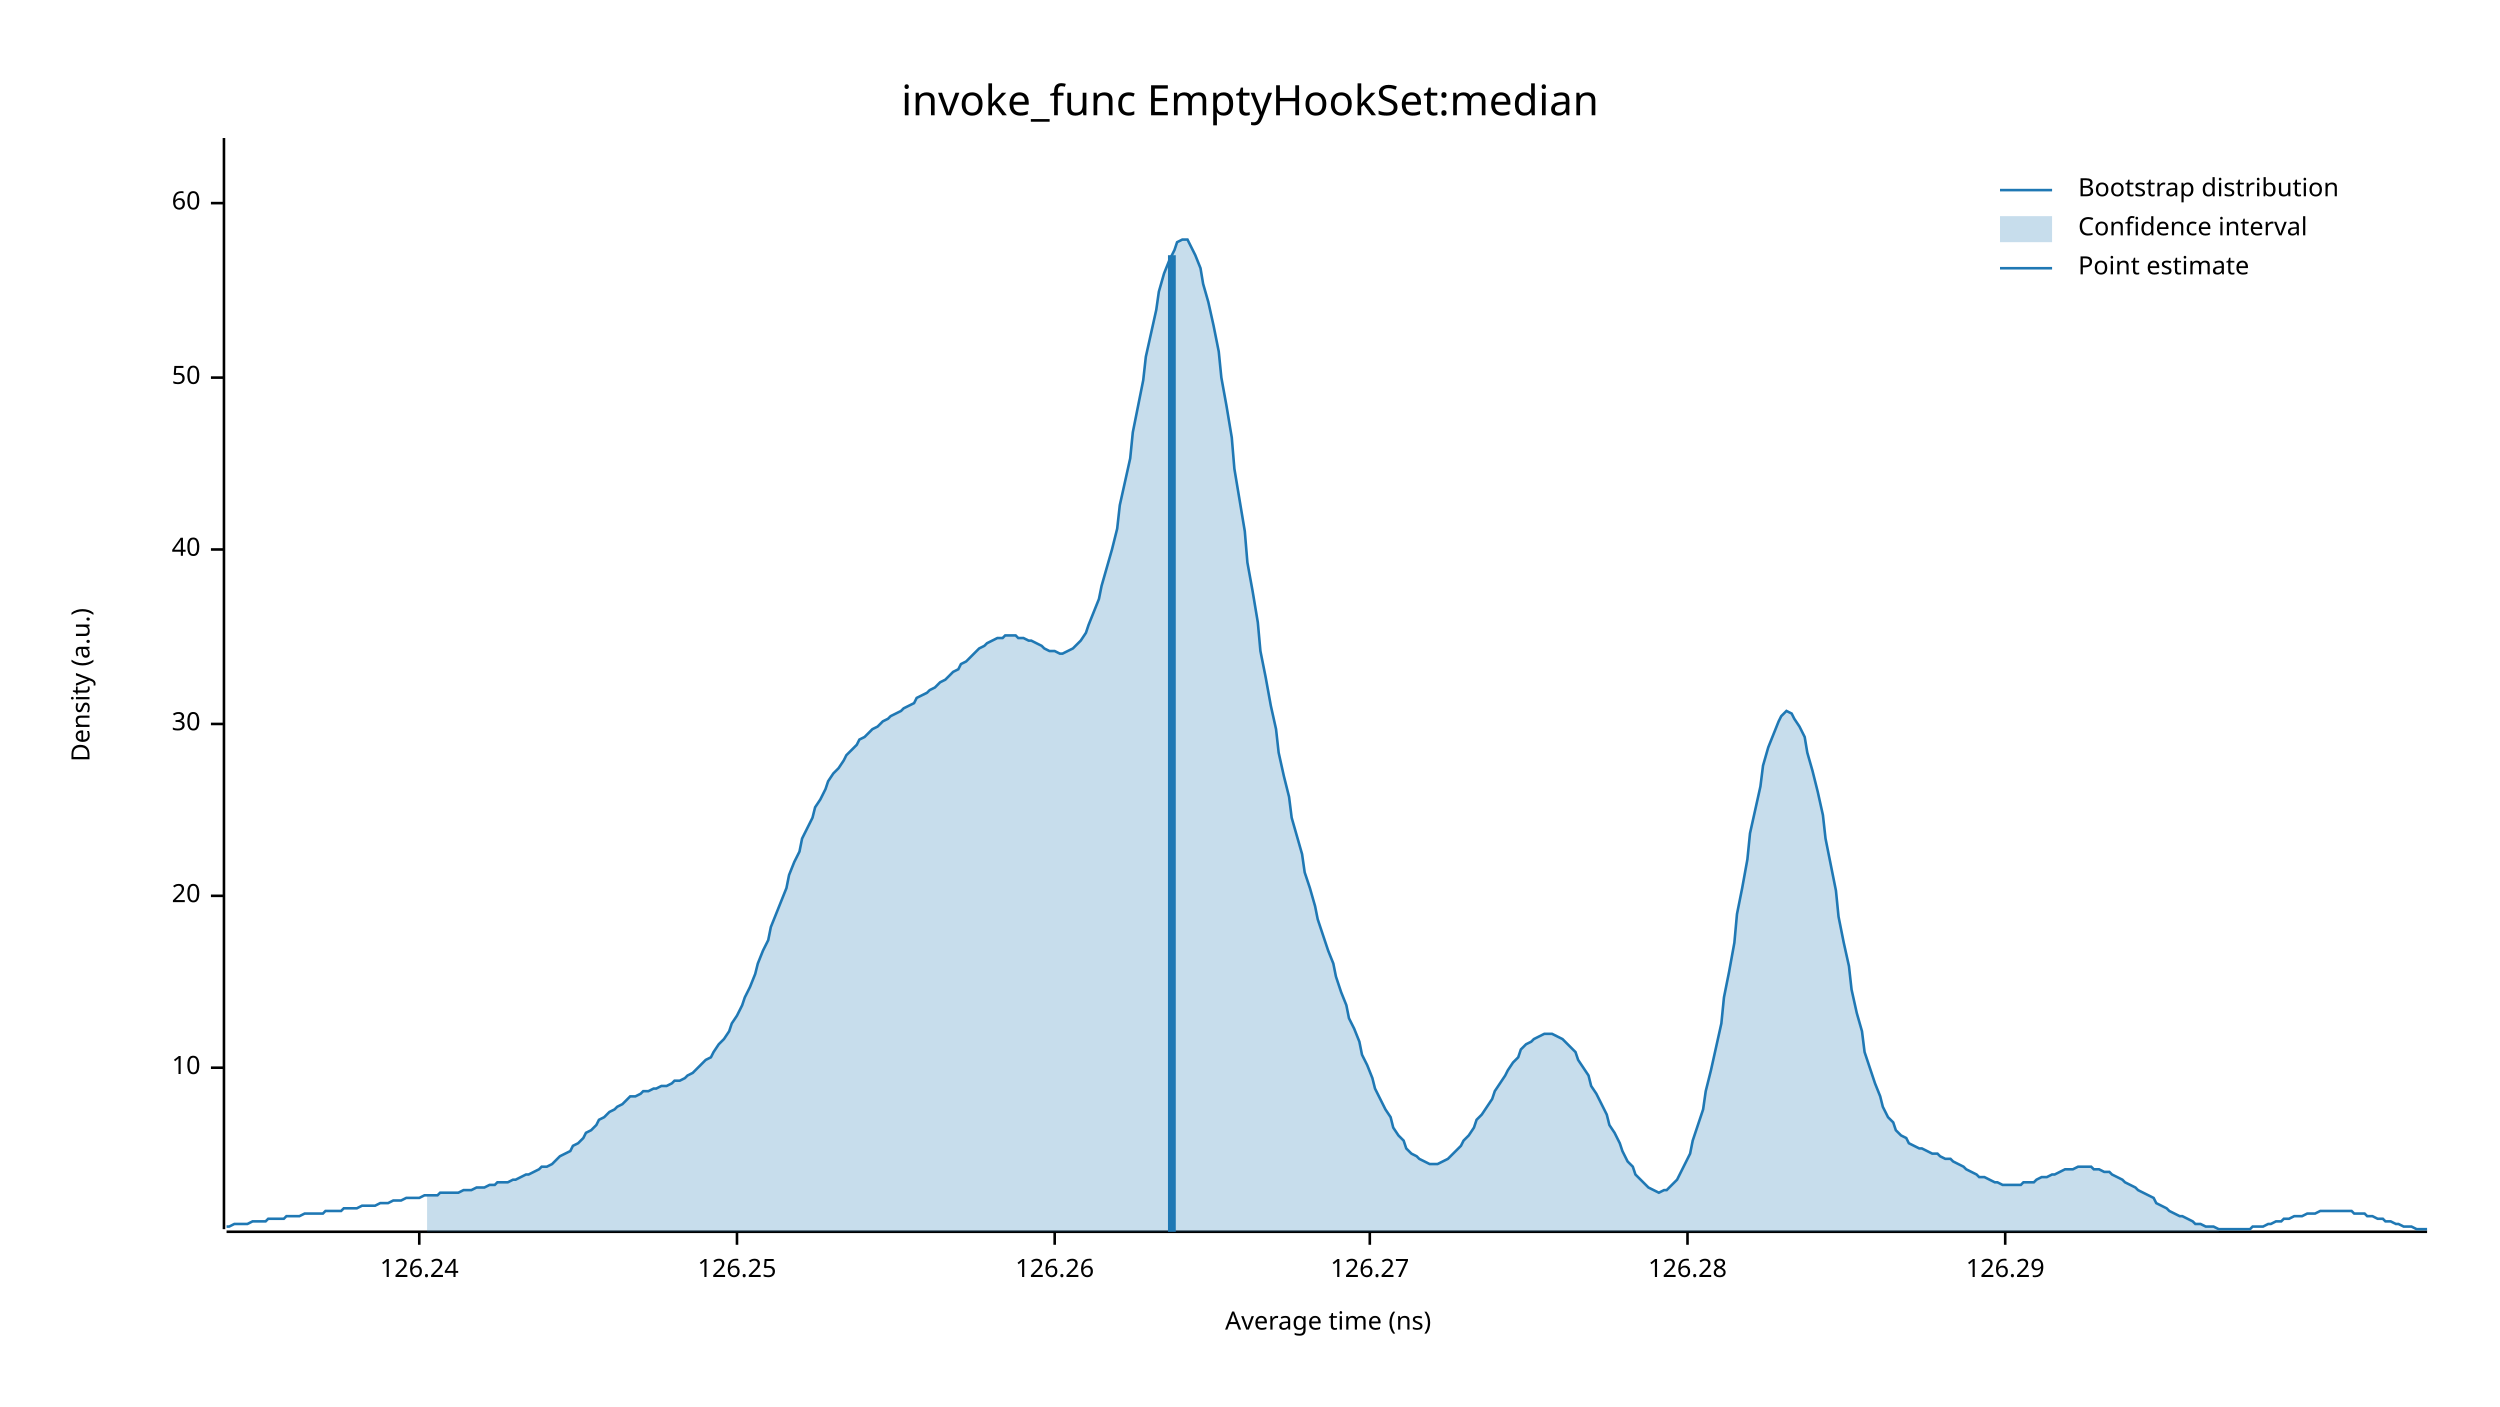
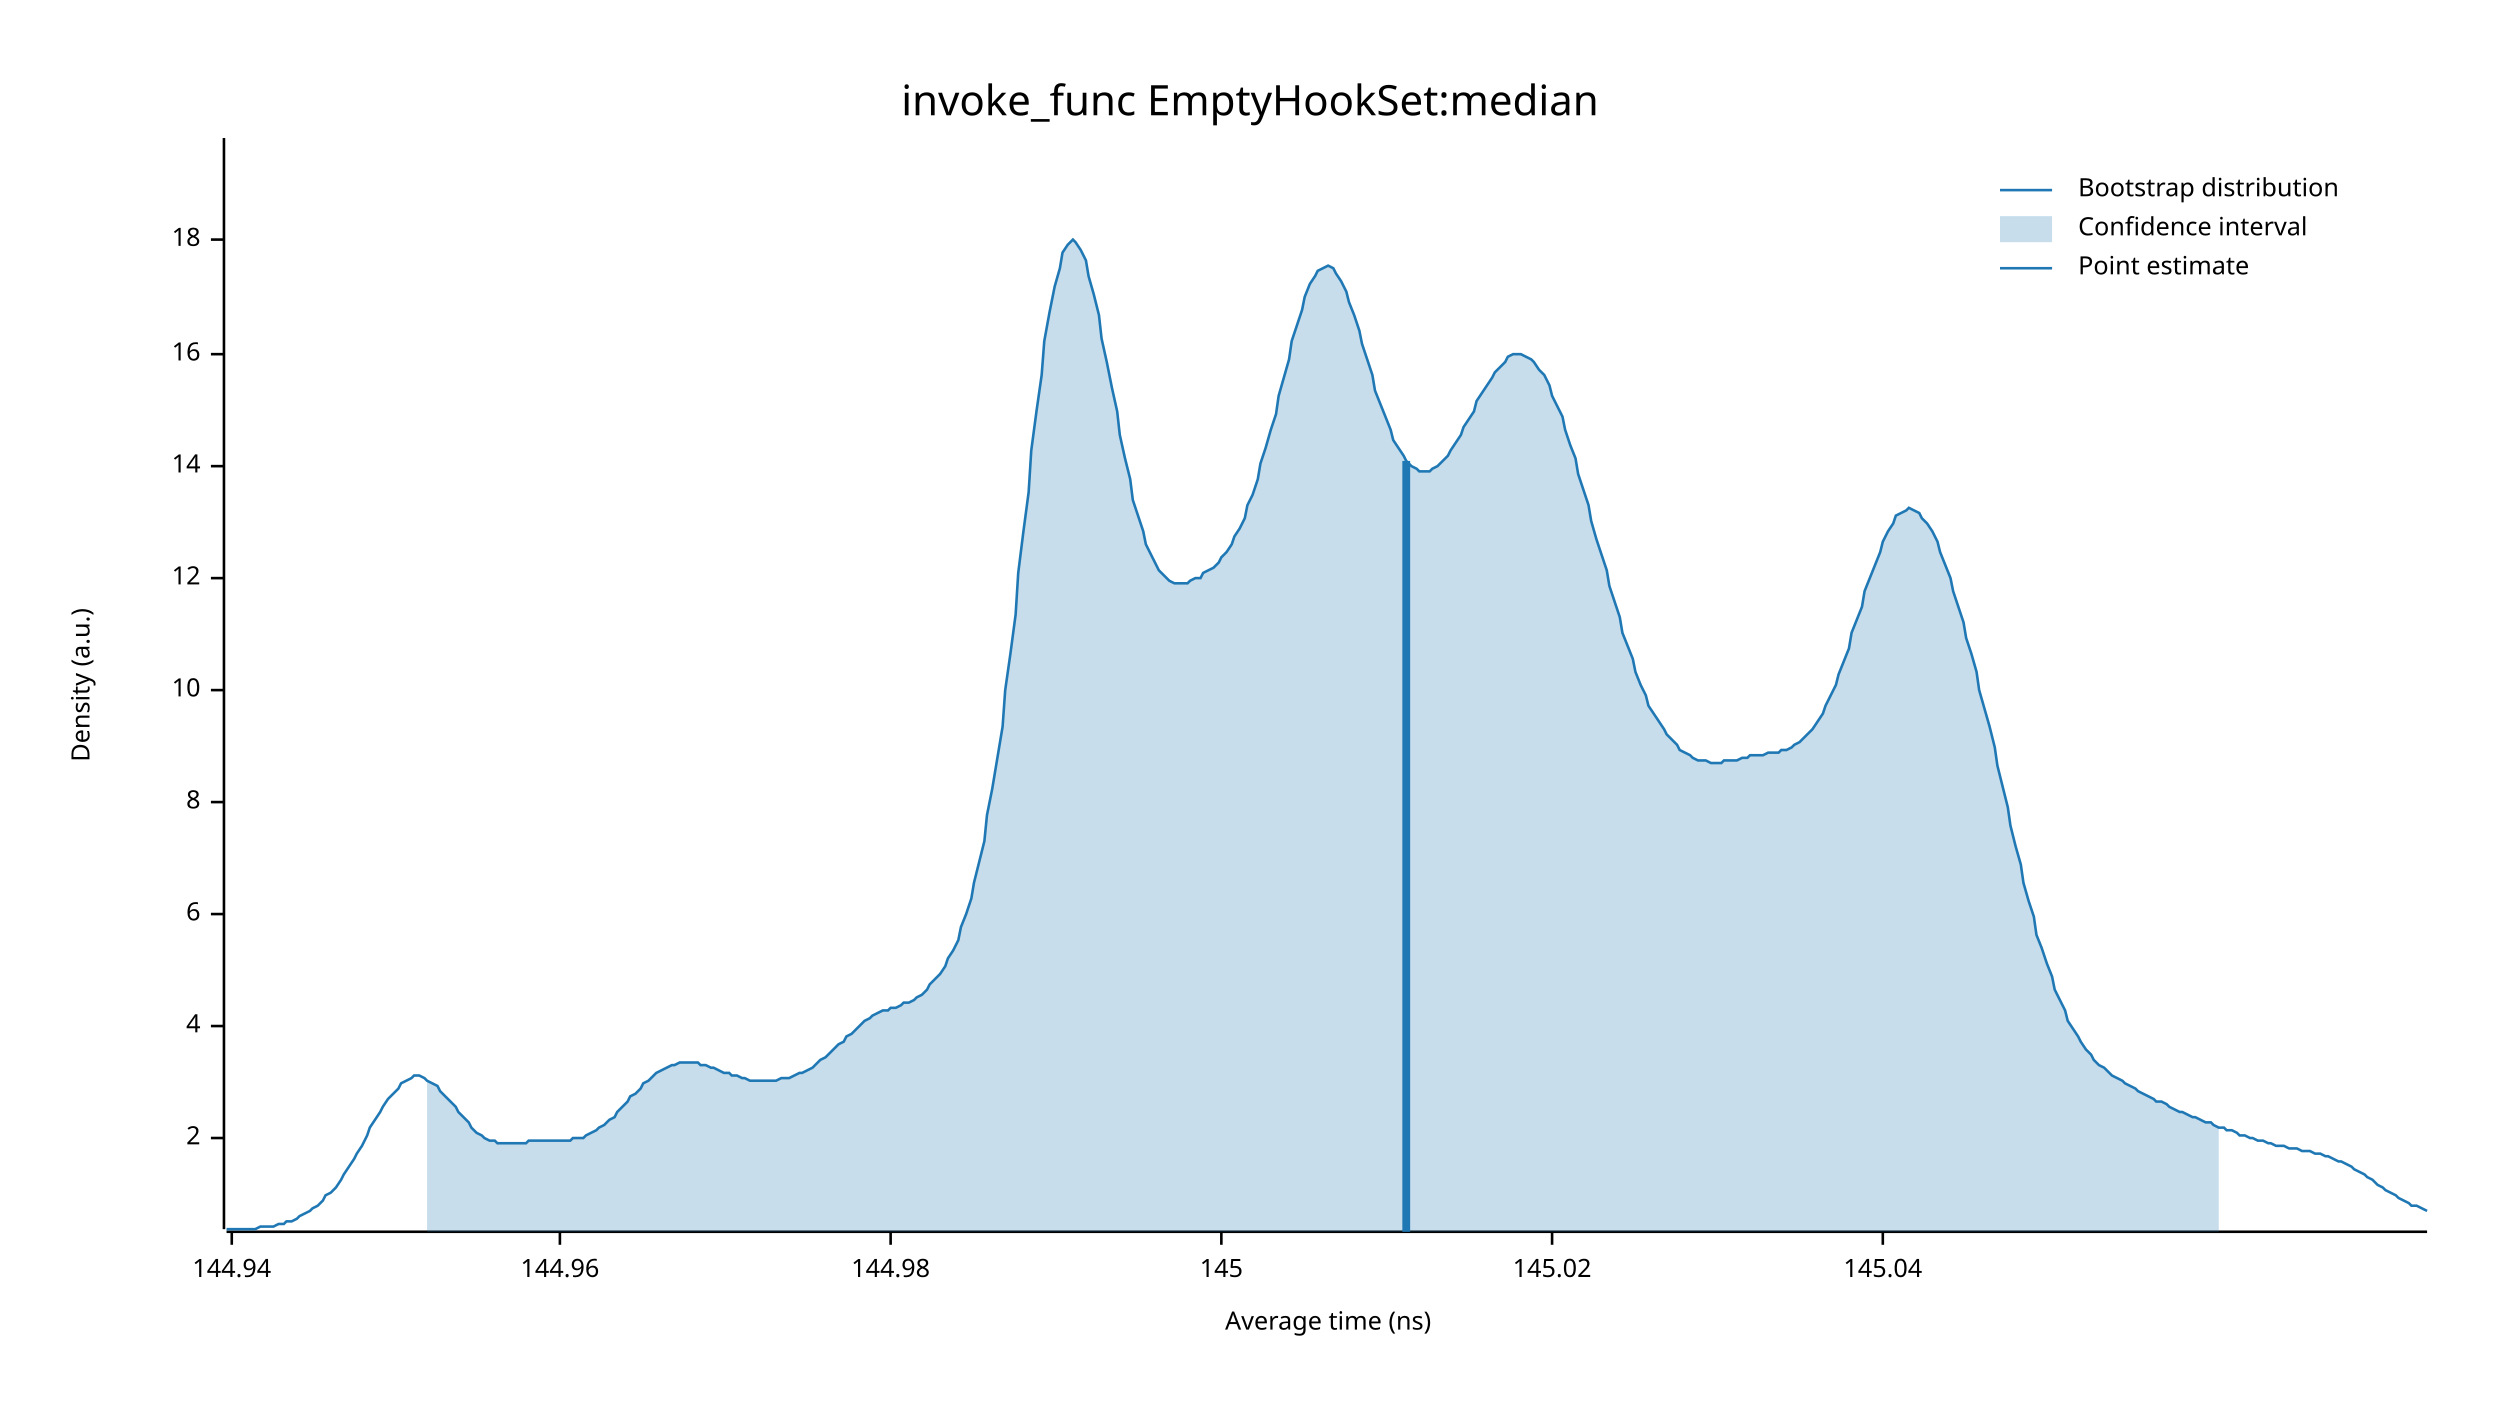
<svg xmlns="http://www.w3.org/2000/svg" width="960" height="540" viewBox="0 0 960 540">
  <text x="480" y="32" dy="0.76em" text-anchor="middle" font-family="sans-serif" font-size="16.129" opacity="1" fill="#000000">
invoke_func EmptyHookSet:median
</text>
  <text x="27" y="263" dy="0.76em" text-anchor="middle" font-family="sans-serif" font-size="9.677" opacity="1" fill="#000000" transform="rotate(270, 27, 263)">
Density (a.u.)
</text>
  <text x="510" y="513" dy="-0.5ex" text-anchor="middle" font-family="sans-serif" font-size="9.677" opacity="1" fill="#000000">
Average time (ns)
</text>
  <polyline fill="none" opacity="1" stroke="#000000" stroke-width="1" points="86,53 86,472 " />
-   <text x="77" y="410" dy="0.5ex" text-anchor="end" font-family="sans-serif" font-size="9.677" opacity="1" fill="#000000">
+   <text x="77" y="437" dy="0.5ex" text-anchor="end" font-family="sans-serif" font-size="9.677" opacity="1" fill="#000000">
+ 2
+ </text>
+   <polyline fill="none" opacity="1" stroke="#000000" stroke-width="1" points="81,437 86,437 " />
+   <text x="77" y="394" dy="0.5ex" text-anchor="end" font-family="sans-serif" font-size="9.677" opacity="1" fill="#000000">
+ 4
+ </text>
+   <polyline fill="none" opacity="1" stroke="#000000" stroke-width="1" points="81,394 86,394 " />
+   <text x="77" y="351" dy="0.5ex" text-anchor="end" font-family="sans-serif" font-size="9.677" opacity="1" fill="#000000">
+ 6
+ </text>
+   <polyline fill="none" opacity="1" stroke="#000000" stroke-width="1" points="81,351 86,351 " />
+   <text x="77" y="308" dy="0.5ex" text-anchor="end" font-family="sans-serif" font-size="9.677" opacity="1" fill="#000000">
+ 8
+ </text>
+   <polyline fill="none" opacity="1" stroke="#000000" stroke-width="1" points="81,308 86,308 " />
+   <text x="77" y="265" dy="0.5ex" text-anchor="end" font-family="sans-serif" font-size="9.677" opacity="1" fill="#000000">
10
</text>
-   <polyline fill="none" opacity="1" stroke="#000000" stroke-width="1" points="81,410 86,410 " />
-   <text x="77" y="344" dy="0.5ex" text-anchor="end" font-family="sans-serif" font-size="9.677" opacity="1" fill="#000000">
- 20
+   <polyline fill="none" opacity="1" stroke="#000000" stroke-width="1" points="81,265 86,265 " />
+   <text x="77" y="222" dy="0.5ex" text-anchor="end" font-family="sans-serif" font-size="9.677" opacity="1" fill="#000000">
+ 12
</text>
-   <polyline fill="none" opacity="1" stroke="#000000" stroke-width="1" points="81,344 86,344 " />
-   <text x="77" y="278" dy="0.5ex" text-anchor="end" font-family="sans-serif" font-size="9.677" opacity="1" fill="#000000">
- 30
+   <polyline fill="none" opacity="1" stroke="#000000" stroke-width="1" points="81,222 86,222 " />
+   <text x="77" y="179" dy="0.5ex" text-anchor="end" font-family="sans-serif" font-size="9.677" opacity="1" fill="#000000">
+ 14
</text>
-   <polyline fill="none" opacity="1" stroke="#000000" stroke-width="1" points="81,278 86,278 " />
-   <text x="77" y="211" dy="0.5ex" text-anchor="end" font-family="sans-serif" font-size="9.677" opacity="1" fill="#000000">
- 40
+   <polyline fill="none" opacity="1" stroke="#000000" stroke-width="1" points="81,179 86,179 " />
+   <text x="77" y="136" dy="0.5ex" text-anchor="end" font-family="sans-serif" font-size="9.677" opacity="1" fill="#000000">
+ 16
</text>
-   <polyline fill="none" opacity="1" stroke="#000000" stroke-width="1" points="81,211 86,211 " />
-   <text x="77" y="145" dy="0.5ex" text-anchor="end" font-family="sans-serif" font-size="9.677" opacity="1" fill="#000000">
- 50
+   <polyline fill="none" opacity="1" stroke="#000000" stroke-width="1" points="81,136 86,136 " />
+   <text x="77" y="92" dy="0.5ex" text-anchor="end" font-family="sans-serif" font-size="9.677" opacity="1" fill="#000000">
+ 18
</text>
-   <polyline fill="none" opacity="1" stroke="#000000" stroke-width="1" points="81,145 86,145 " />
-   <text x="77" y="78" dy="0.5ex" text-anchor="end" font-family="sans-serif" font-size="9.677" opacity="1" fill="#000000">
- 60
+   <polyline fill="none" opacity="1" stroke="#000000" stroke-width="1" points="81,92 86,92 " />
+   <polyline fill="none" opacity="1" stroke="#000000" stroke-width="1" points="87,473 932,473 " />
+   <text x="89" y="483" dy="0.76em" text-anchor="middle" font-family="sans-serif" font-size="9.677" opacity="1" fill="#000000">
+ 144.94
</text>
-   <polyline fill="none" opacity="1" stroke="#000000" stroke-width="1" points="81,78 86,78 " />
-   <polyline fill="none" opacity="1" stroke="#000000" stroke-width="1" points="87,473 932,473 " />
-   <text x="161" y="483" dy="0.76em" text-anchor="middle" font-family="sans-serif" font-size="9.677" opacity="1" fill="#000000">
- 126.24
+   <polyline fill="none" opacity="1" stroke="#000000" stroke-width="1" points="89,473 89,478 " />
+   <text x="215" y="483" dy="0.76em" text-anchor="middle" font-family="sans-serif" font-size="9.677" opacity="1" fill="#000000">
+ 144.96
</text>
-   <polyline fill="none" opacity="1" stroke="#000000" stroke-width="1" points="161,473 161,478 " />
-   <text x="283" y="483" dy="0.76em" text-anchor="middle" font-family="sans-serif" font-size="9.677" opacity="1" fill="#000000">
- 126.25
+   <polyline fill="none" opacity="1" stroke="#000000" stroke-width="1" points="215,473 215,478 " />
+   <text x="342" y="483" dy="0.76em" text-anchor="middle" font-family="sans-serif" font-size="9.677" opacity="1" fill="#000000">
+ 144.98
</text>
-   <polyline fill="none" opacity="1" stroke="#000000" stroke-width="1" points="283,473 283,478 " />
-   <text x="405" y="483" dy="0.76em" text-anchor="middle" font-family="sans-serif" font-size="9.677" opacity="1" fill="#000000">
- 126.26
+   <polyline fill="none" opacity="1" stroke="#000000" stroke-width="1" points="342,473 342,478 " />
+   <text x="469" y="483" dy="0.76em" text-anchor="middle" font-family="sans-serif" font-size="9.677" opacity="1" fill="#000000">
+ 145
</text>
-   <polyline fill="none" opacity="1" stroke="#000000" stroke-width="1" points="405,473 405,478 " />
-   <text x="526" y="483" dy="0.76em" text-anchor="middle" font-family="sans-serif" font-size="9.677" opacity="1" fill="#000000">
- 126.27
+   <polyline fill="none" opacity="1" stroke="#000000" stroke-width="1" points="469,473 469,478 " />
+   <text x="596" y="483" dy="0.76em" text-anchor="middle" font-family="sans-serif" font-size="9.677" opacity="1" fill="#000000">
+ 145.02
</text>
-   <polyline fill="none" opacity="1" stroke="#000000" stroke-width="1" points="526,473 526,478 " />
-   <text x="648" y="483" dy="0.76em" text-anchor="middle" font-family="sans-serif" font-size="9.677" opacity="1" fill="#000000">
- 126.28
+   <polyline fill="none" opacity="1" stroke="#000000" stroke-width="1" points="596,473 596,478 " />
+   <text x="723" y="483" dy="0.76em" text-anchor="middle" font-family="sans-serif" font-size="9.677" opacity="1" fill="#000000">
+ 145.04
</text>
-   <polyline fill="none" opacity="1" stroke="#000000" stroke-width="1" points="648,473 648,478 " />
-   <text x="770" y="483" dy="0.76em" text-anchor="middle" font-family="sans-serif" font-size="9.677" opacity="1" fill="#000000">
- 126.29
- </text>
-   <polyline fill="none" opacity="1" stroke="#000000" stroke-width="1" points="770,473 770,478 " />
-   <polyline fill="none" opacity="1" stroke="#1F78B4" stroke-width="1" points="87,471 88,471 90,470 92,470 93,470 95,470 97,469 98,469 100,469 102,469 103,468 105,468 107,468 109,468 110,467 112,467 114,467 115,467 117,466 119,466 120,466 122,466 124,466 125,465 127,465 129,465 131,465 132,464 134,464 136,464 137,464 139,463 141,463 142,463 144,463 146,462 147,462 149,462 151,461 153,461 154,461 156,460 158,460 159,460 161,460 163,459 164,459 166,459 168,459 169,458 171,458 173,458 175,458 176,458 178,457 180,457 181,457 183,456 185,456 186,456 188,455 190,455 191,454 193,454 195,454 197,453 198,453 200,452 202,451 203,451 205,450 207,449 208,448 210,448 212,447 214,445 215,444 217,443 219,442 220,440 222,439 224,437 225,435 227,434 229,432 230,430 232,429 234,427 236,426 237,425 239,424 241,422 242,421 244,421 246,420 247,419 249,419 251,418 252,418 254,417 256,417 258,416 259,415 261,415 263,414 264,413 266,412 268,410 269,409 271,407 273,406 274,404 276,401 278,399 280,396 281,393 283,390 285,386 286,383 288,379 290,374 291,370 293,365 295,361 296,356 298,351 300,346 302,341 303,336 305,331 307,327 308,322 310,318 312,314 313,310 315,307 317,303 318,300 320,297 322,295 324,292 325,290 327,288 329,286 330,284 332,283 334,281 335,280 337,279 339,277 341,276 342,275 344,274 346,273 347,272 349,271 351,270 352,268 354,267 356,266 357,265 359,264 361,262 363,261 364,260 366,258 368,257 369,255 371,254 373,252 374,251 376,249 378,248 379,247 381,246 383,245 385,245 386,244 388,244 390,244 391,245 393,245 395,246 396,246 398,247 400,248 401,249 403,250 405,250 407,251 408,251 410,250 412,249 413,248 415,246 417,243 418,240 420,235 422,230 423,225 425,218 427,211 429,203 430,194 432,185 434,176 435,166 437,156 439,146 440,137 442,128 444,119 445,112 447,105 449,100 451,96 452,93 454,92 456,92 457,94 459,98 461,103 462,109 464,116 466,125 468,135 469,145 471,156 473,168 474,180 476,192 478,204 479,216 481,227 483,239 484,250 486,260 488,271 490,280 491,289 493,298 495,306 496,314 498,321 500,328 501,335 503,341 505,348 506,353 508,359 510,365 512,370 513,375 515,381 517,386 518,391 520,395 522,400 523,405 525,409 527,414 528,418 530,422 532,426 534,429 535,433 537,436 539,438 540,441 542,443 544,444 545,445 547,446 549,447 550,447 552,447 554,446 556,445 557,444 559,442 561,440 562,438 564,436 566,433 567,430 569,428 571,425 573,422 574,419 576,416 578,413 579,411 581,408 583,406 584,403 586,401 588,400 589,399 591,398 593,397 595,397 596,397 598,398 600,399 601,400 603,402 605,404 606,407 608,410 610,413 611,417 613,420 615,424 617,428 618,432 620,435 622,439 623,442 625,446 627,448 628,451 630,453 632,455 633,456 635,457 637,458 639,457 640,457 642,455 644,453 645,451 647,447 649,443 650,438 652,432 654,426 655,419 657,411 659,402 661,393 662,383 664,373 666,362 667,351 669,341 671,330 672,320 674,311 676,302 677,294 679,287 681,282 683,277 684,275 686,273 688,274 689,276 691,279 693,283 694,289 696,296 698,304 700,313 701,322 703,332 705,342 706,352 708,362 710,371 711,380 713,389 715,396 716,404 718,410 720,416 722,421 723,425 725,429 727,431 728,434 730,436 732,437 733,439 735,440 737,441 738,441 740,442 742,443 744,443 745,444 747,445 749,445 750,446 752,447 754,448 755,449 757,450 759,451 760,452 762,452 764,453 766,454 767,454 769,455 771,455 772,455 774,455 776,455 777,454 779,454 781,454 782,453 784,452 786,452 788,451 789,451 791,450 793,449 794,449 796,449 798,448 799,448 801,448 803,448 804,449 806,449 808,450 810,450 811,451 813,452 815,453 816,454 818,455 820,456 821,457 823,458 825,459 827,460 828,462 830,463 832,464 833,465 835,466 837,467 838,467 840,468 842,469 843,470 845,470 847,471 849,471 850,471 852,472 854,472 855,472 857,472 859,472 860,472 862,472 864,472 865,471 867,471 869,471 871,470 872,470 874,469 876,469 877,468 879,468 881,467 882,467 884,467 886,466 887,466 889,466 891,465 893,465 894,465 896,465 898,465 899,465 901,465 903,465 904,466 906,466 908,466 909,467 911,467 913,468 915,468 916,469 918,469 920,470 921,470 923,471 925,471 926,471 928,472 930,472 932,472 " />
-   <polygon opacity="0.25" fill="#1F78B4" points="164,459 166,459 168,459 169,458 171,458 173,458 175,458 176,458 178,457 180,457 181,457 183,456 185,456 186,456 188,455 190,455 191,454 193,454 195,454 197,453 198,453 200,452 202,451 203,451 205,450 207,449 208,448 210,448 212,447 214,445 215,444 217,443 219,442 220,440 222,439 224,437 225,435 227,434 229,432 230,430 232,429 234,427 236,426 237,425 239,424 241,422 242,421 244,421 246,420 247,419 249,419 251,418 252,418 254,417 256,417 258,416 259,415 261,415 263,414 264,413 266,412 268,410 269,409 271,407 273,406 274,404 276,401 278,399 280,396 281,393 283,390 285,386 286,383 288,379 290,374 291,370 293,365 295,361 296,356 298,351 300,346 302,341 303,336 305,331 307,327 308,322 310,318 312,314 313,310 315,307 317,303 318,300 320,297 322,295 324,292 325,290 327,288 329,286 330,284 332,283 334,281 335,280 337,279 339,277 341,276 342,275 344,274 346,273 347,272 349,271 351,270 352,268 354,267 356,266 357,265 359,264 361,262 363,261 364,260 366,258 368,257 369,255 371,254 373,252 374,251 376,249 378,248 379,247 381,246 383,245 385,245 386,244 388,244 390,244 391,245 393,245 395,246 396,246 398,247 400,248 401,249 403,250 405,250 407,251 408,251 410,250 412,249 413,248 415,246 417,243 418,240 420,235 422,230 423,225 425,218 427,211 429,203 430,194 432,185 434,176 435,166 437,156 439,146 440,137 442,128 444,119 445,112 447,105 449,100 451,96 452,93 454,92 456,92 457,94 459,98 461,103 462,109 464,116 466,125 468,135 469,145 471,156 473,168 474,180 476,192 478,204 479,216 481,227 483,239 484,250 486,260 488,271 490,280 491,289 493,298 495,306 496,314 498,321 500,328 501,335 503,341 505,348 506,353 508,359 510,365 512,370 513,375 515,381 517,386 518,391 520,395 522,400 523,405 525,409 527,414 528,418 530,422 532,426 534,429 535,433 537,436 539,438 540,441 542,443 544,444 545,445 547,446 549,447 550,447 552,447 554,446 556,445 557,444 559,442 561,440 562,438 564,436 566,433 567,430 569,428 571,425 573,422 574,419 576,416 578,413 579,411 581,408 583,406 584,403 586,401 588,400 589,399 591,398 593,397 595,397 596,397 598,398 600,399 601,400 603,402 605,404 606,407 608,410 610,413 611,417 613,420 615,424 617,428 618,432 620,435 622,439 623,442 625,446 627,448 628,451 630,453 632,455 633,456 635,457 637,458 639,457 640,457 642,455 644,453 645,451 647,447 649,443 650,438 652,432 654,426 655,419 657,411 659,402 661,393 662,383 664,373 666,362 667,351 669,341 671,330 672,320 674,311 676,302 677,294 679,287 681,282 683,277 684,275 686,273 688,274 689,276 691,279 693,283 694,289 696,296 698,304 700,313 701,322 703,332 705,342 706,352 708,362 710,371 711,380 713,389 715,396 716,404 718,410 720,416 722,421 723,425 725,429 727,431 728,434 730,436 732,437 733,439 735,440 737,441 738,441 740,442 742,443 744,443 745,444 747,445 749,445 750,446 752,447 754,448 755,449 757,450 759,451 760,452 762,452 764,453 766,454 767,454 769,455 771,455 772,455 774,455 776,455 777,454 779,454 781,454 782,453 784,452 786,452 788,451 789,451 791,450 793,449 794,449 796,449 798,448 799,448 801,448 803,448 804,449 806,449 808,450 810,450 811,451 813,452 815,453 816,454 818,455 820,456 821,457 823,458 825,459 827,460 828,462 830,463 832,464 833,465 835,466 837,467 838,467 840,468 842,469 843,470 845,470 847,471 849,471 850,471 852,472 852,473 164,473 " />
-   <polyline fill="none" opacity="1" stroke="#1F78B4" stroke-width="3" points="450,473 450,98 " />
+   <polyline fill="none" opacity="1" stroke="#000000" stroke-width="1" points="723,473 723,478 " />
+   <polyline fill="none" opacity="1" stroke="#1F78B4" stroke-width="1" points="87,472 88,472 90,472 92,472 93,472 95,472 97,472 98,472 100,471 102,471 103,471 105,471 107,470 109,470 110,469 112,469 114,468 115,467 117,466 119,465 120,464 122,463 124,461 125,459 127,458 129,456 131,453 132,451 134,448 136,445 137,443 139,440 141,436 142,433 144,430 146,427 147,425 149,422 151,420 153,418 154,416 156,415 158,414 159,413 161,413 163,414 164,415 166,416 168,417 169,419 171,421 173,423 175,425 176,427 178,429 180,431 181,433 183,435 185,436 186,437 188,438 190,438 191,439 193,439 195,439 197,439 198,439 200,439 202,439 203,438 205,438 207,438 208,438 210,438 212,438 214,438 215,438 217,438 219,438 220,437 222,437 224,437 225,436 227,435 229,434 230,433 232,432 234,430 236,429 237,427 239,425 241,423 242,421 244,420 246,418 247,416 249,415 251,413 252,412 254,411 256,410 258,409 259,409 261,408 263,408 264,408 266,408 268,408 269,409 271,409 273,410 274,410 276,411 278,412 280,412 281,413 283,413 285,414 286,414 288,415 290,415 291,415 293,415 295,415 296,415 298,415 300,414 302,414 303,414 305,413 307,412 308,412 310,411 312,410 313,409 315,407 317,406 318,405 320,403 322,401 324,400 325,398 327,397 329,395 330,394 332,392 334,391 335,390 337,389 339,388 341,388 342,387 344,387 346,386 347,385 349,385 351,384 352,383 354,382 356,380 357,378 359,376 361,374 363,371 364,368 366,365 368,361 369,356 371,351 373,345 374,339 376,331 378,323 379,313 381,303 383,291 385,279 386,265 388,251 390,236 391,220 393,204 395,189 396,173 398,158 400,144 401,131 403,120 405,110 407,103 408,97 410,94 412,92 413,93 415,96 417,100 418,106 420,113 422,121 423,130 425,139 427,149 429,158 430,167 432,176 434,184 435,192 437,198 439,204 440,209 442,213 444,217 445,219 447,221 449,223 451,224 452,224 454,224 456,224 457,223 459,222 461,222 462,220 464,219 466,218 468,216 469,214 471,212 473,209 474,206 476,203 478,199 479,194 481,190 483,184 484,178 486,172 488,165 490,159 491,152 493,145 495,138 496,131 498,125 500,119 501,114 503,109 505,106 506,104 508,103 510,102 512,103 513,105 515,108 517,112 518,116 520,121 522,127 523,132 525,138 527,144 528,150 530,155 532,160 534,165 535,169 537,172 539,175 540,177 542,179 544,180 545,181 547,181 549,181 550,180 552,179 554,177 556,175 557,173 559,170 561,167 562,164 564,161 566,158 567,154 569,151 571,148 573,145 574,143 576,141 578,139 579,137 581,136 583,136 584,136 586,137 588,138 589,139 591,142 593,144 595,148 596,152 598,156 600,160 601,165 603,171 605,176 606,182 608,188 610,194 611,200 613,207 615,213 617,219 618,225 620,231 622,237 623,243 625,248 627,253 628,258 630,263 632,267 633,271 635,274 637,277 639,280 640,282 642,284 644,286 645,288 647,289 649,290 650,291 652,292 654,292 655,292 657,293 659,293 661,293 662,292 664,292 666,292 667,292 669,291 671,291 672,290 674,290 676,290 677,290 679,289 681,289 683,289 684,288 686,288 688,287 689,286 691,285 693,283 694,282 696,280 698,277 700,274 701,271 703,267 705,263 706,259 708,254 710,249 711,243 713,238 715,233 716,227 718,222 720,217 722,212 723,208 725,204 727,201 728,198 730,197 732,196 733,195 735,196 737,197 738,199 740,201 742,204 744,208 745,212 747,217 749,222 750,227 752,233 754,239 755,245 757,251 759,258 760,265 762,272 764,279 766,287 767,294 769,302 771,310 772,317 774,325 776,332 777,339 779,346 781,352 782,359 784,364 786,370 788,375 789,380 791,384 793,388 794,392 796,395 798,398 799,400 801,403 803,405 804,407 806,409 808,410 810,412 811,413 813,414 815,415 816,416 818,417 820,418 821,419 823,420 825,421 827,422 828,423 830,423 832,424 833,425 835,426 837,427 838,427 840,428 842,429 843,429 845,430 847,431 849,431 850,432 852,433 854,433 855,434 857,434 859,435 860,436 862,436 864,437 865,437 867,438 869,438 871,439 872,439 874,440 876,440 877,440 879,441 881,441 882,441 884,442 886,442 887,442 889,443 891,443 893,444 894,444 896,445 898,446 899,446 901,447 903,448 904,449 906,450 908,451 909,452 911,453 913,455 915,456 916,457 918,458 920,459 921,460 923,461 925,462 926,463 928,463 930,464 932,465 " />
+   <polygon opacity="0.25" fill="#1F78B4" points="164,415 166,416 168,417 169,419 171,421 173,423 175,425 176,427 178,429 180,431 181,433 183,435 185,436 186,437 188,438 190,438 191,439 193,439 195,439 197,439 198,439 200,439 202,439 203,438 205,438 207,438 208,438 210,438 212,438 214,438 215,438 217,438 219,438 220,437 222,437 224,437 225,436 227,435 229,434 230,433 232,432 234,430 236,429 237,427 239,425 241,423 242,421 244,420 246,418 247,416 249,415 251,413 252,412 254,411 256,410 258,409 259,409 261,408 263,408 264,408 266,408 268,408 269,409 271,409 273,410 274,410 276,411 278,412 280,412 281,413 283,413 285,414 286,414 288,415 290,415 291,415 293,415 295,415 296,415 298,415 300,414 302,414 303,414 305,413 307,412 308,412 310,411 312,410 313,409 315,407 317,406 318,405 320,403 322,401 324,400 325,398 327,397 329,395 330,394 332,392 334,391 335,390 337,389 339,388 341,388 342,387 344,387 346,386 347,385 349,385 351,384 352,383 354,382 356,380 357,378 359,376 361,374 363,371 364,368 366,365 368,361 369,356 371,351 373,345 374,339 376,331 378,323 379,313 381,303 383,291 385,279 386,265 388,251 390,236 391,220 393,204 395,189 396,173 398,158 400,144 401,131 403,120 405,110 407,103 408,97 410,94 412,92 413,93 415,96 417,100 418,106 420,113 422,121 423,130 425,139 427,149 429,158 430,167 432,176 434,184 435,192 437,198 439,204 440,209 442,213 444,217 445,219 447,221 449,223 451,224 452,224 454,224 456,224 457,223 459,222 461,222 462,220 464,219 466,218 468,216 469,214 471,212 473,209 474,206 476,203 478,199 479,194 481,190 483,184 484,178 486,172 488,165 490,159 491,152 493,145 495,138 496,131 498,125 500,119 501,114 503,109 505,106 506,104 508,103 510,102 512,103 513,105 515,108 517,112 518,116 520,121 522,127 523,132 525,138 527,144 528,150 530,155 532,160 534,165 535,169 537,172 539,175 540,177 542,179 544,180 545,181 547,181 549,181 550,180 552,179 554,177 556,175 557,173 559,170 561,167 562,164 564,161 566,158 567,154 569,151 571,148 573,145 574,143 576,141 578,139 579,137 581,136 583,136 584,136 586,137 588,138 589,139 591,142 593,144 595,148 596,152 598,156 600,160 601,165 603,171 605,176 606,182 608,188 610,194 611,200 613,207 615,213 617,219 618,225 620,231 622,237 623,243 625,248 627,253 628,258 630,263 632,267 633,271 635,274 637,277 639,280 640,282 642,284 644,286 645,288 647,289 649,290 650,291 652,292 654,292 655,292 657,293 659,293 661,293 662,292 664,292 666,292 667,292 669,291 671,291 672,290 674,290 676,290 677,290 679,289 681,289 683,289 684,288 686,288 688,287 689,286 691,285 693,283 694,282 696,280 698,277 700,274 701,271 703,267 705,263 706,259 708,254 710,249 711,243 713,238 715,233 716,227 718,222 720,217 722,212 723,208 725,204 727,201 728,198 730,197 732,196 733,195 735,196 737,197 738,199 740,201 742,204 744,208 745,212 747,217 749,222 750,227 752,233 754,239 755,245 757,251 759,258 760,265 762,272 764,279 766,287 767,294 769,302 771,310 772,317 774,325 776,332 777,339 779,346 781,352 782,359 784,364 786,370 788,375 789,380 791,384 793,388 794,392 796,395 798,398 799,400 801,403 803,405 804,407 806,409 808,410 810,412 811,413 813,414 815,415 816,416 818,417 820,418 821,419 823,420 825,421 827,422 828,423 830,423 832,424 833,425 835,426 837,427 838,427 840,428 842,429 843,429 845,430 847,431 849,431 850,432 852,433 852,473 164,473 " />
+   <polyline fill="none" opacity="1" stroke="#1F78B4" stroke-width="3" points="540,473 540,177 " />
  <text x="798" y="68" dy="0.76em" text-anchor="start" font-family="sans-serif" font-size="9.677" opacity="1" fill="#000000">
Bootstrap distribution
</text>
  <text x="798" y="83" dy="0.76em" text-anchor="start" font-family="sans-serif" font-size="9.677" opacity="1" fill="#000000">
Confidence interval
</text>
  <text x="798" y="98" dy="0.76em" text-anchor="start" font-family="sans-serif" font-size="9.677" opacity="1" fill="#000000">
Point estimate
</text>
  <polyline fill="none" opacity="1" stroke="#1F78B4" stroke-width="1" points="768,73 788,73 " />
  <rect x="768" y="83" width="20" height="10" opacity="0.25" fill="#1F78B4" stroke="none" />
  <polyline fill="none" opacity="1" stroke="#1F78B4" stroke-width="1" points="768,103 788,103 " />
</svg>
